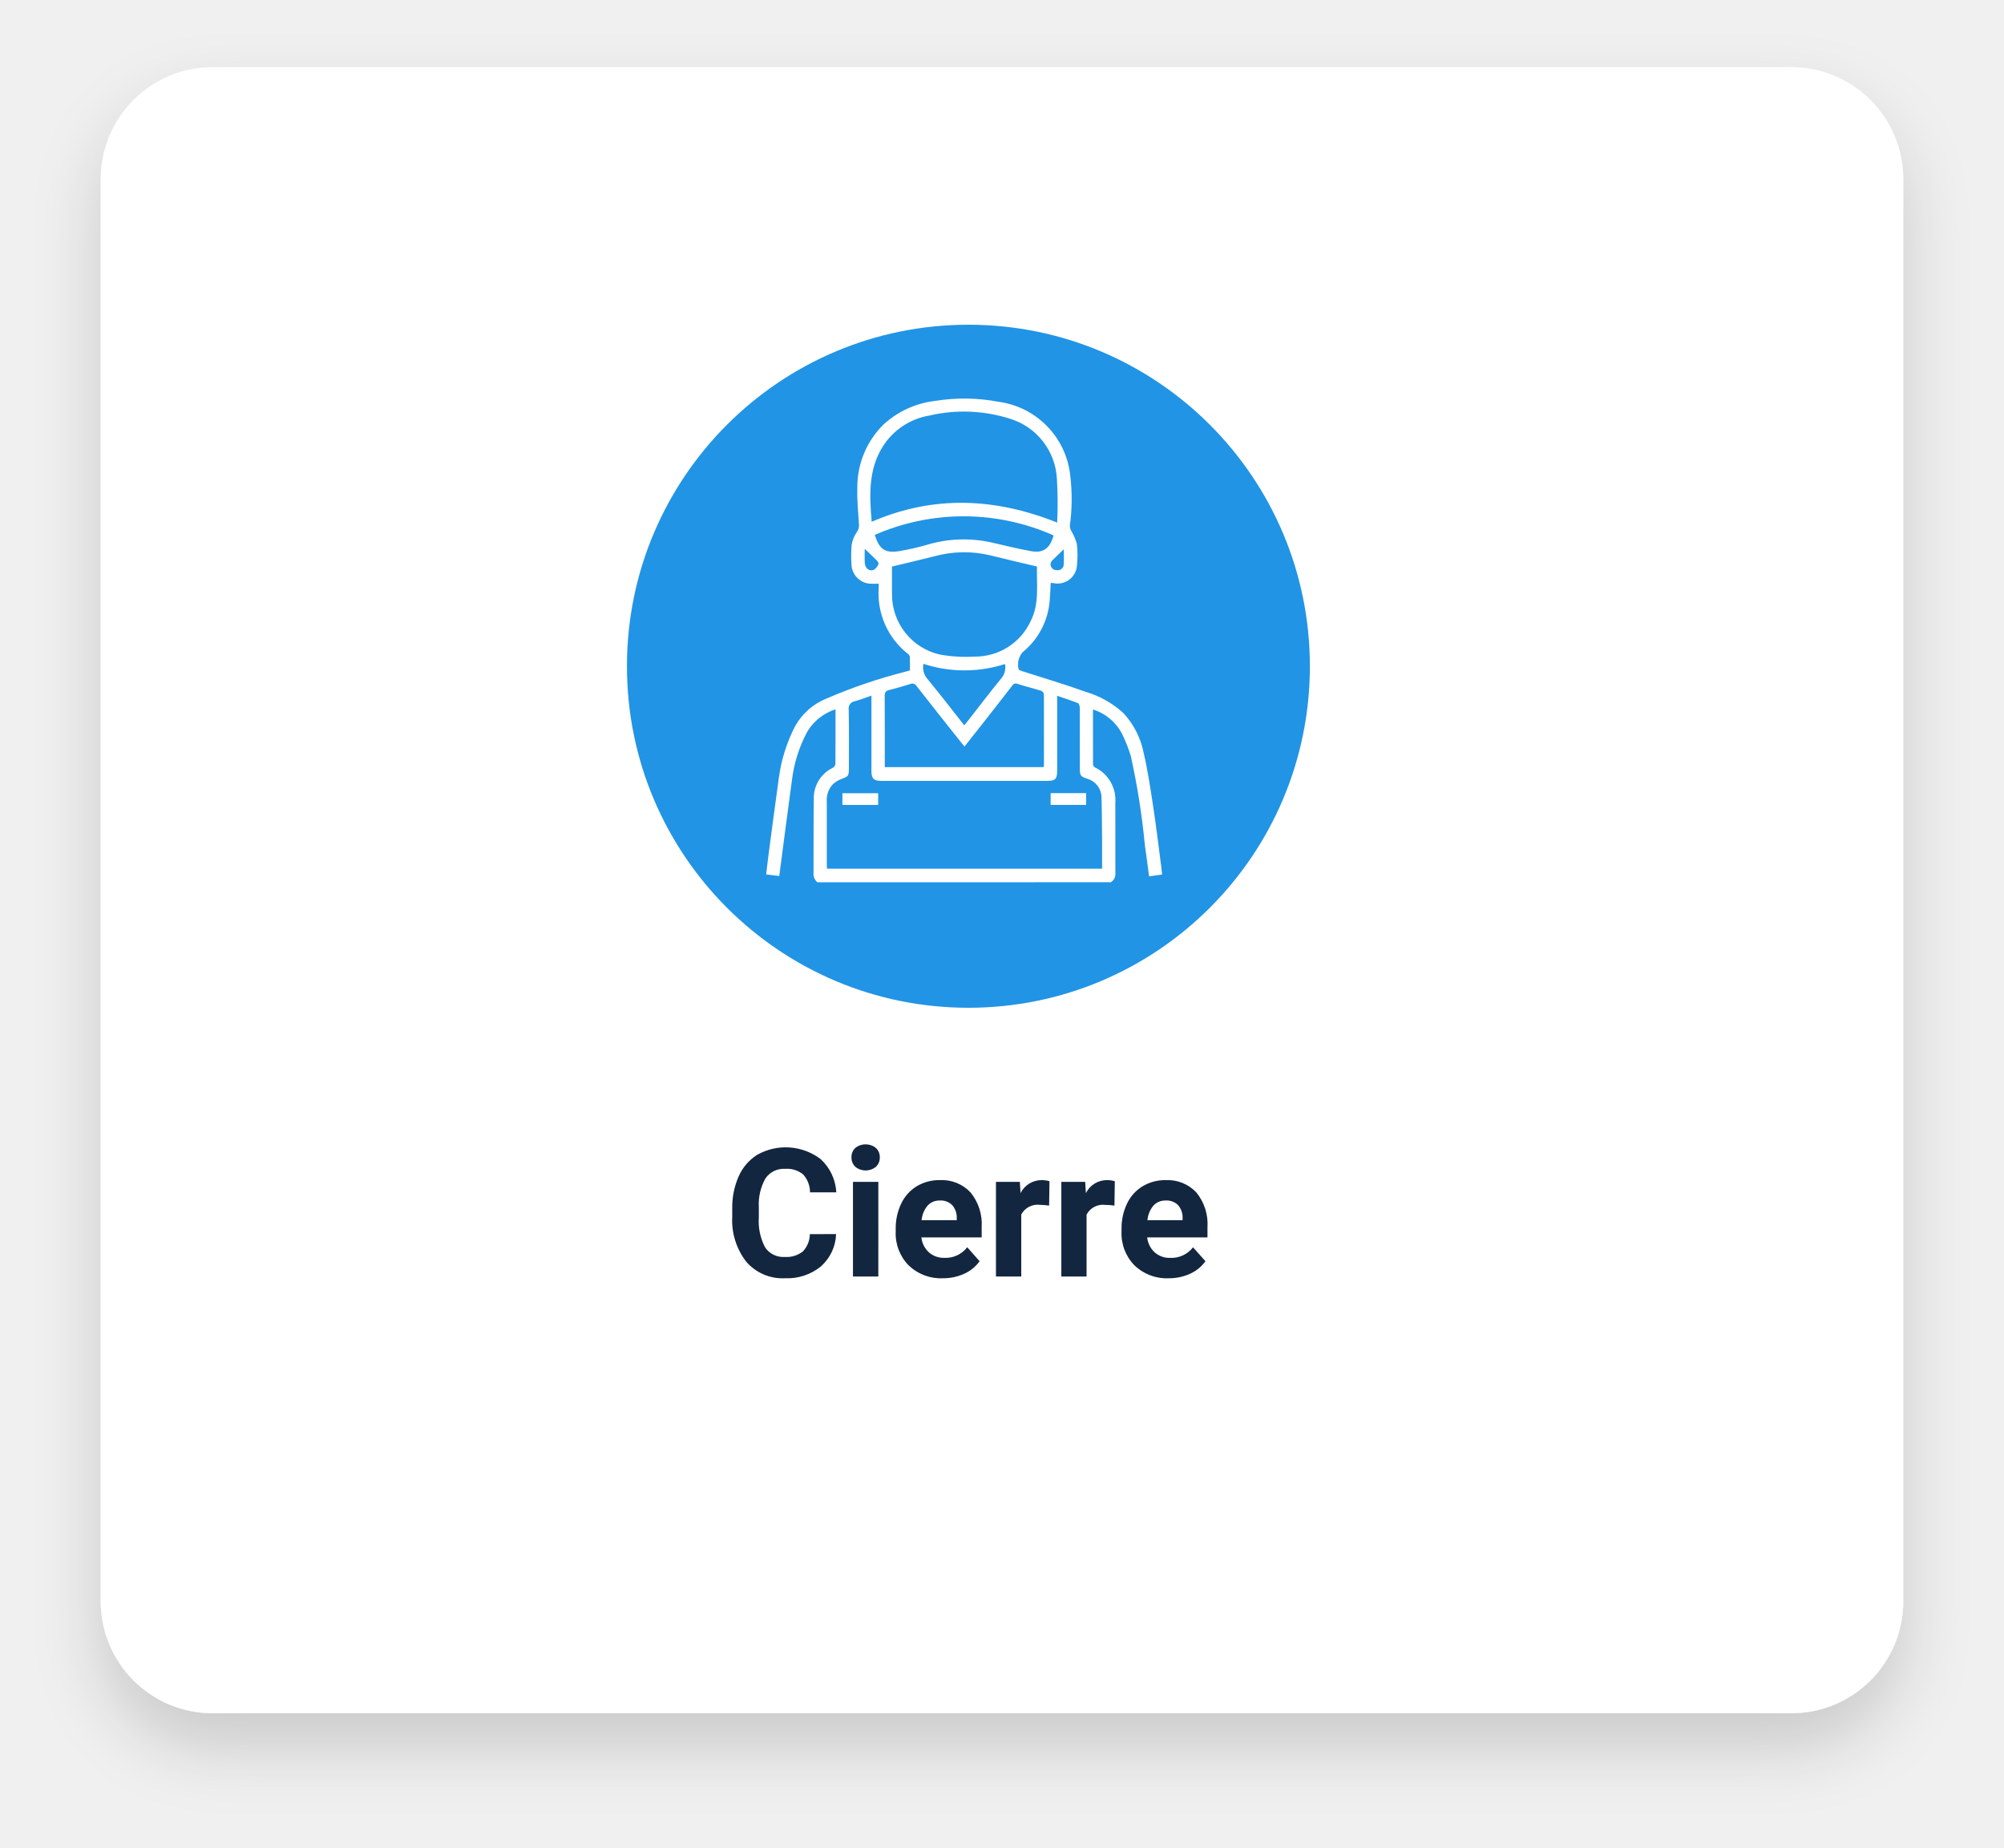
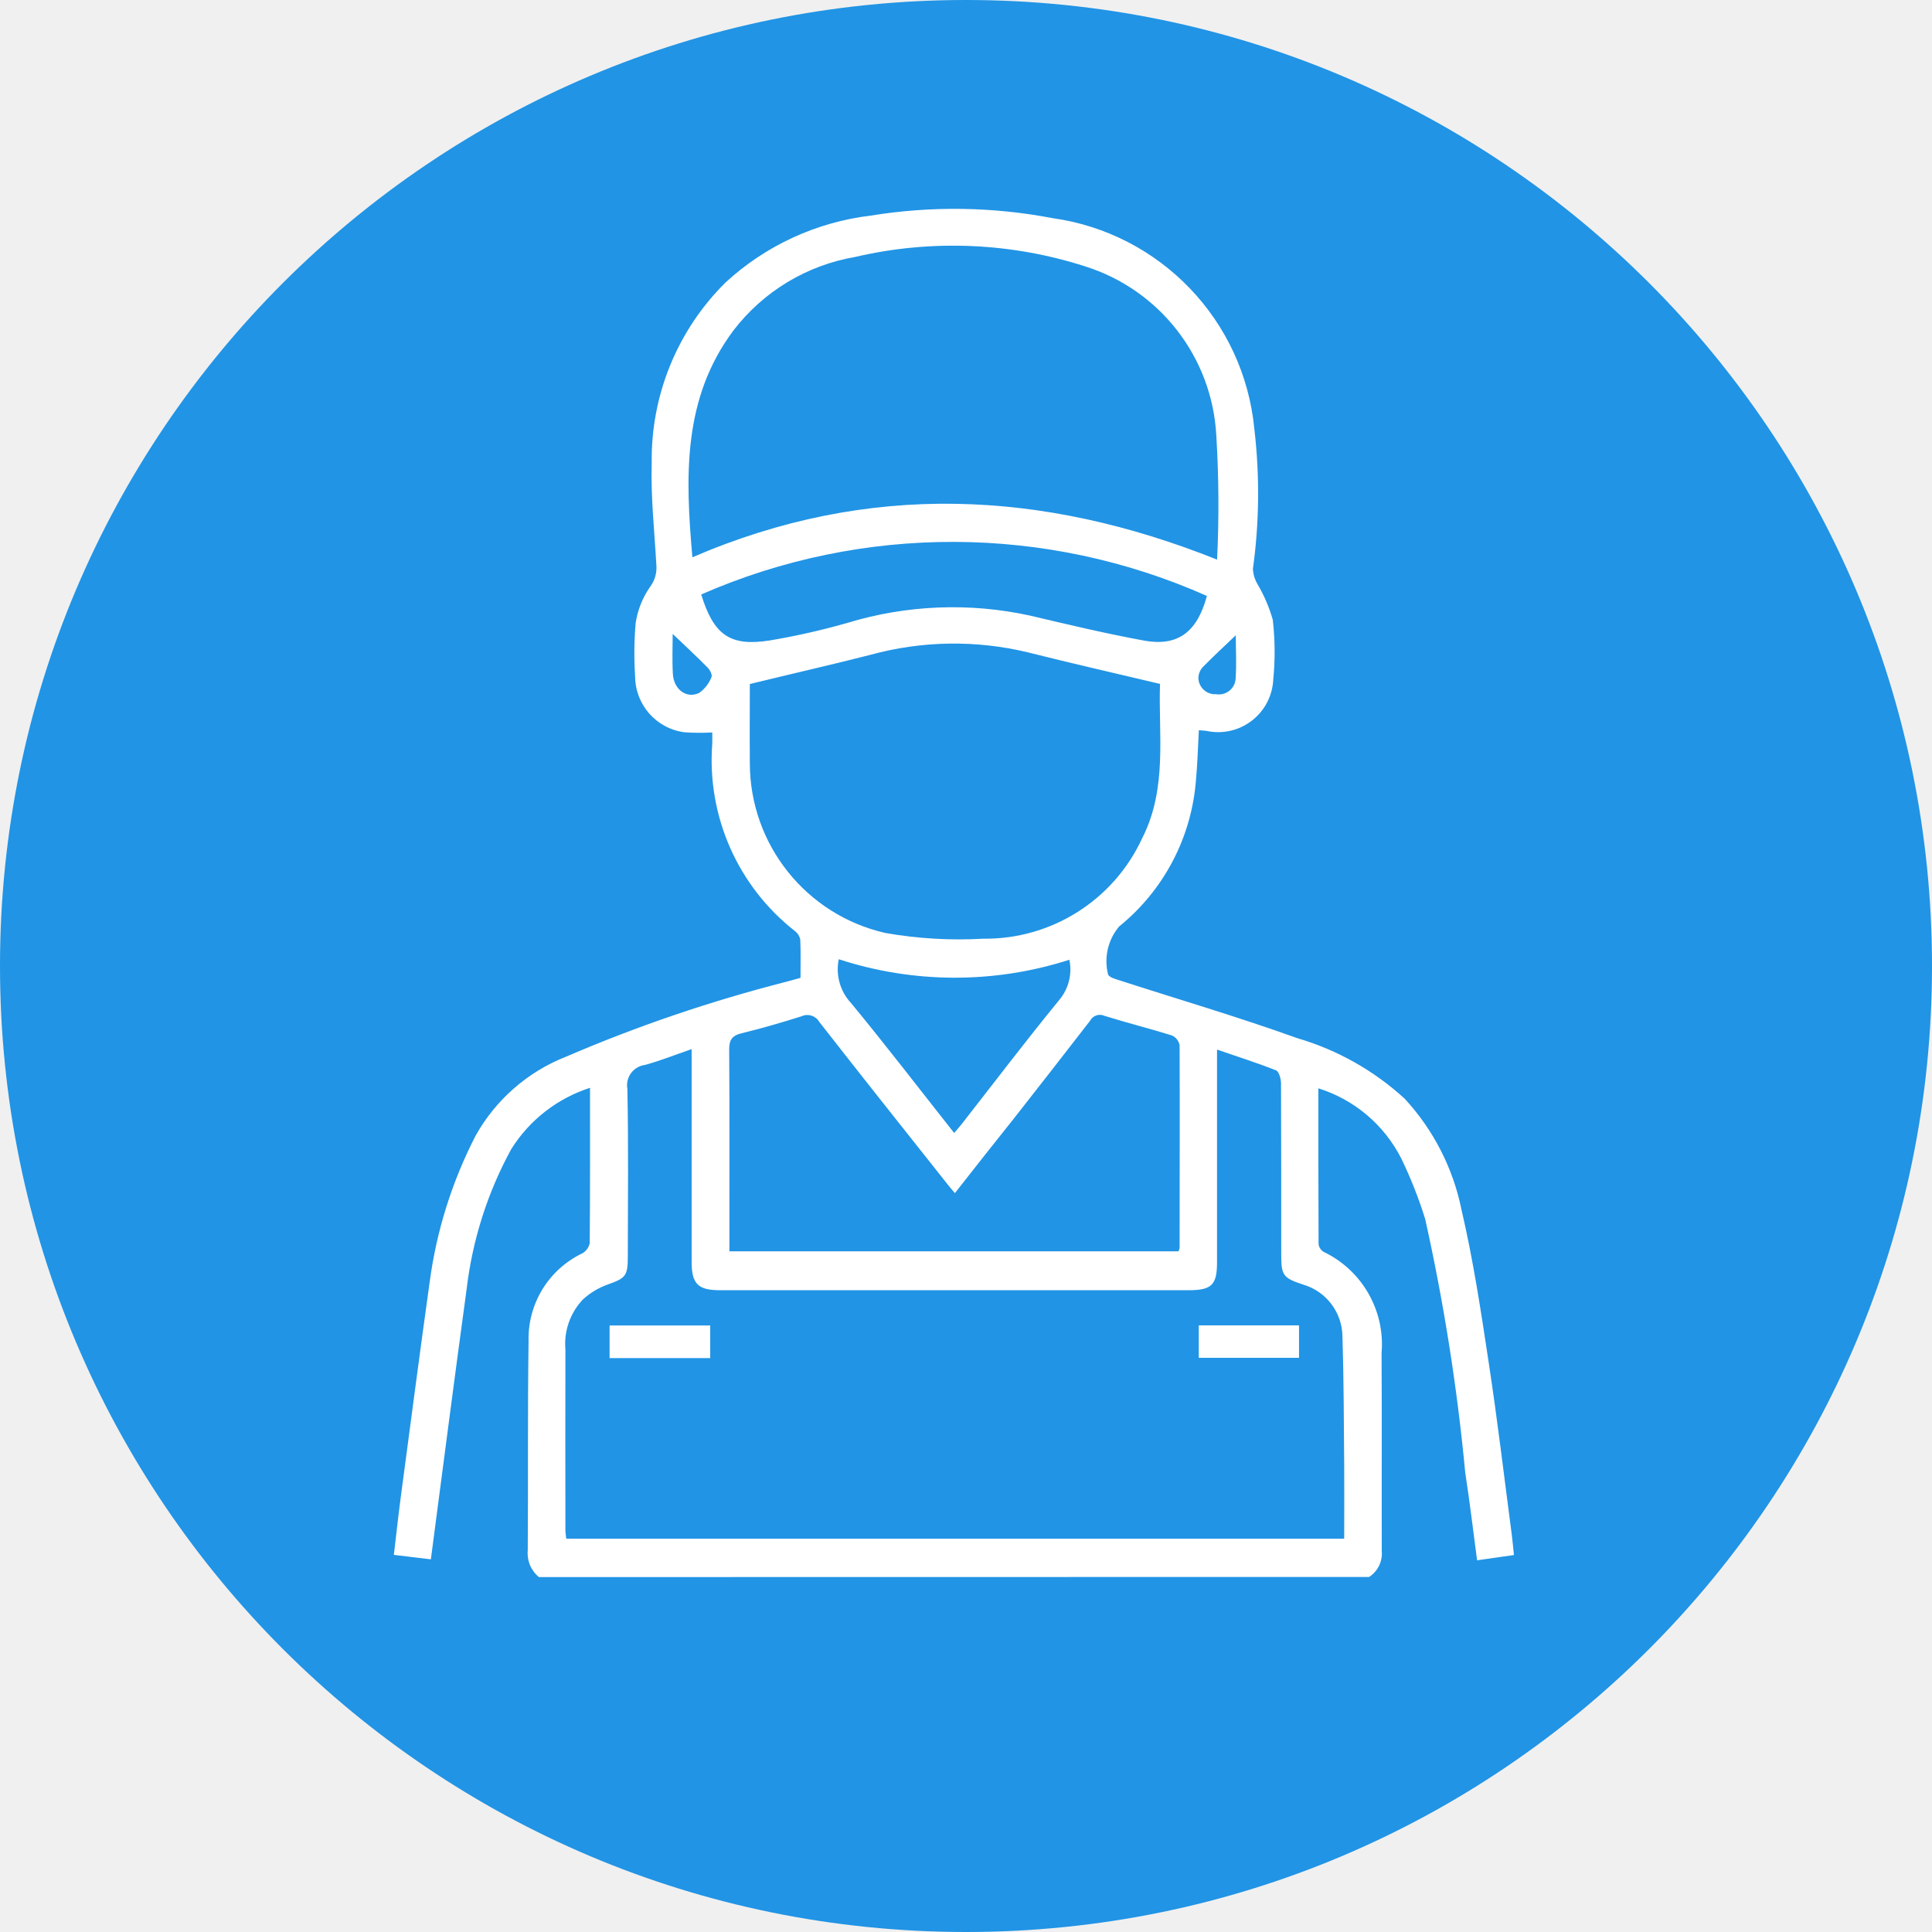
- <svg xmlns="http://www.w3.org/2000/svg" width="179" height="165" viewBox="0 0 179 165">
-   <defs>
-     <filter id="Rectángulo_37255" x="0" y="0" width="179" height="165" filterUnits="userSpaceOnUse">
-       <feOffset dy="3" input="SourceAlpha" />
-       <feGaussianBlur stdDeviation="3" result="blur" />
-       <feFlood flood-opacity="0.161" />
-       <feComposite operator="in" in2="blur" />
-       <feComposite in="SourceGraphic" />
-     </filter>
-   </defs>
-   <g id="Grupo_173798" data-name="Grupo 173798" transform="translate(-694 -565)">
-     <g transform="matrix(1, 0, 0, 1, 694, 565)" filter="url(#Rectángulo_37255)">
-       <rect id="Rectángulo_37255-2" data-name="Rectángulo 37255" width="161" height="147" rx="10" transform="translate(9 6)" fill="#fff" />
-     </g>
-     <path id="Trazado_214843" data-name="Trazado 214843" d="M52.68,11.211A4.025,4.025,0,0,1,51.324,14.1,4.76,4.76,0,0,1,48.1,15.156a4.281,4.281,0,0,1-3.441-1.473,6.038,6.038,0,0,1-1.254-4.043v-.7a6.819,6.819,0,0,1,.578-2.891,4.332,4.332,0,0,1,1.652-1.918,5.164,5.164,0,0,1,5.668.387A4.326,4.326,0,0,1,52.7,7.484H50.352a2.376,2.376,0,0,0-.613-1.6,2.271,2.271,0,0,0-1.605-.5,1.991,1.991,0,0,0-1.754.84,4.707,4.707,0,0,0-.6,2.605V9.7a5.038,5.038,0,0,0,.559,2.7,1.954,1.954,0,0,0,1.762.852,2.314,2.314,0,0,0,1.621-.5,2.241,2.241,0,0,0,.613-1.535ZM56.453,15H54.188V6.547h2.266Zm-2.4-10.641a1.112,1.112,0,0,1,.34-.836,1.465,1.465,0,0,1,1.848,0,1.105,1.105,0,0,1,.344.836,1.108,1.108,0,0,1-.348.844,1.448,1.448,0,0,1-1.836,0A1.108,1.108,0,0,1,54.055,4.359Zm8.148,10.8a4.15,4.15,0,0,1-3.027-1.141,4.054,4.054,0,0,1-1.168-3.039v-.219A5.106,5.106,0,0,1,58.5,8.48a3.612,3.612,0,0,1,1.395-1.547,3.914,3.914,0,0,1,2.059-.543,3.508,3.508,0,0,1,2.73,1.094,4.444,4.444,0,0,1,1,3.1v.922H60.3a2.1,2.1,0,0,0,.66,1.328,2,2,0,0,0,1.395.5,2.437,2.437,0,0,0,2.039-.945L65.5,13.633a3.389,3.389,0,0,1-1.375,1.121A4.511,4.511,0,0,1,62.2,15.156Zm-.258-6.945a1.411,1.411,0,0,0-1.09.455,2.357,2.357,0,0,0-.535,1.3h3.141V9.788a1.681,1.681,0,0,0-.406-1.165A1.456,1.456,0,0,0,61.945,8.211Zm9.766.453A6.134,6.134,0,0,0,70.9,8.6a1.654,1.654,0,0,0-1.68.867V15H66.961V6.547h2.133l.063,1.008a2.092,2.092,0,0,1,1.883-1.164,2.366,2.366,0,0,1,.7.1Zm5.836,0a6.134,6.134,0,0,0-.812-.062,1.654,1.654,0,0,0-1.68.867V15H72.8V6.547H74.93l.063,1.008a2.092,2.092,0,0,1,1.883-1.164,2.366,2.366,0,0,1,.7.1Zm4.828,6.492a4.15,4.15,0,0,1-3.027-1.141,4.054,4.054,0,0,1-1.168-3.039v-.219a5.106,5.106,0,0,1,.492-2.277,3.612,3.612,0,0,1,1.395-1.547,3.914,3.914,0,0,1,2.059-.543,3.508,3.508,0,0,1,2.73,1.094,4.444,4.444,0,0,1,1,3.1v.922H80.469a2.1,2.1,0,0,0,.66,1.328,2,2,0,0,0,1.395.5,2.437,2.437,0,0,0,2.039-.945l1.109,1.242A3.389,3.389,0,0,1,84.3,14.754,4.511,4.511,0,0,1,82.375,15.156Zm-.258-6.945a1.411,1.411,0,0,0-1.09.455,2.357,2.357,0,0,0-.535,1.3h3.141V9.788a1.681,1.681,0,0,0-.406-1.165A1.456,1.456,0,0,0,82.117,8.211Z" transform="translate(716 664)" fill="#12263f" />
-     <g id="Grupo_142441" data-name="Grupo 142441" transform="translate(749.747 594.499)">
-       <circle id="Elipse_4870" data-name="Elipse 4870" cx="30.5" cy="30.5" r="30.5" transform="translate(0.253 -0.499)" fill="#2194e5" />
-       <g id="e4G3L4.tif" transform="translate(3229.479 -391.56)">
-         <g id="Grupo_154943" data-name="Grupo 154943" transform="translate(-3216.79 397.657)">
-           <path id="Trazado_195338" data-name="Trazado 195338" d="M-3212.211,440.855a.973.973,0,0,1-.352-.843c.016-2.206-.007-4.413.026-6.618a2.984,2.984,0,0,1,1.691-2.758.474.474,0,0,0,.239-.323c.015-1.615.01-3.23.01-4.906a4.6,4.6,0,0,0-2.485,1.932,12.187,12.187,0,0,0-1.41,4.418c-.386,2.82-.749,5.642-1.13,8.537l-1.169-.14c.075-.63.141-1.237.221-1.843.3-2.252.594-4.505.908-6.756a14.184,14.184,0,0,1,1.45-4.631,5.628,5.628,0,0,1,2.858-2.5,47.019,47.019,0,0,1,6.953-2.365l.45-.124c0-.394.01-.8-.007-1.2a.431.431,0,0,0-.159-.269,6.855,6.855,0,0,1-2.621-5.918c.006-.136,0-.272,0-.361a6.809,6.809,0,0,1-.879-.006,1.787,1.787,0,0,1-1.556-1.766,11.031,11.031,0,0,1,.017-1.684,2.706,2.706,0,0,1,.454-1.139,1,1,0,0,0,.2-.685c-.06-1.078-.18-2.158-.147-3.234a7.857,7.857,0,0,1,2.327-5.689,8.2,8.2,0,0,1,4.586-2.115,16.469,16.469,0,0,1,5.739.079,7.439,7.439,0,0,1,6.376,6.667,17.408,17.408,0,0,1-.046,4.408,1.057,1.057,0,0,0,.143.479,4.8,4.8,0,0,1,.484,1.127,8.826,8.826,0,0,1,.015,1.89,1.742,1.742,0,0,1-2.118,1.617c-.069-.01-.139-.011-.231-.018-.03.538-.043,1.068-.093,1.594a6.587,6.587,0,0,1-2.423,4.6,1.7,1.7,0,0,0-.349,1.521c.045.086.2.129.31.165,1.891.612,3.8,1.171,5.67,1.844a8.58,8.58,0,0,1,3.38,1.905,7.3,7.3,0,0,1,1.8,3.52c.372,1.593.615,3.218.86,4.837.274,1.8.488,3.614.726,5.422.026.194.041.389.067.633l-1.163.166c-.126-.941-.232-1.856-.374-2.765a64.807,64.807,0,0,0-1.265-8.01,13.757,13.757,0,0,0-.755-1.912,4.414,4.414,0,0,0-2.618-2.215c0,1.666,0,3.293.007,4.92a.336.336,0,0,0,.162.245,3.238,3.238,0,0,1,1.827,3.2c.012,2.08,0,4.159.006,6.239a.881.881,0,0,1-.4.824ZM-3190.8,424.2v.511q0,3.1,0,6.2c0,.719-.165.886-.9.887q-7.395,0-14.789,0c-.7,0-.9-.2-.9-.9q0-3.1,0-6.2v-.513c-.526.182-.993.369-1.475.5a.647.647,0,0,0-.553.759c.035,1.77.016,3.54.013,5.311,0,.6-.078.664-.638.864a2.31,2.31,0,0,0-.779.47,2.034,2.034,0,0,0-.553,1.582q-.005,2.845,0,5.69c0,.093.017.187.026.282h24.563c0-.8.006-1.57,0-2.34-.012-1.362-.013-2.725-.056-4.086a1.728,1.728,0,0,0-1.232-1.595c-.644-.211-.7-.288-.7-.951,0-1.8,0-3.6-.007-5.4,0-.144-.062-.377-.157-.415C-3189.533,424.62-3190.144,424.426-3190.8,424.2Zm-16.561-15.545c5.566-2.4,11.057-2.124,16.563.075a35.885,35.885,0,0,0-.025-3.92,5.93,5.93,0,0,0-4.133-5.336,13.615,13.615,0,0,0-7.27-.3,6.148,6.148,0,0,0-3.84,2.317C-3207.675,403.641-3207.59,406.1-3207.365,408.653Zm14.764,4c-1.427-.339-2.8-.651-4.167-.995a9.97,9.97,0,0,0-4.987.078c-1.243.318-2.494.6-3.8.92,0,.765-.008,1.633,0,2.5a5.5,5.5,0,0,0,4.277,5.36,13.421,13.421,0,0,0,3.093.181,5.453,5.453,0,0,0,5.018-3.173C-3192.356,415.943-3192.656,414.234-3192.6,412.65Zm-6.476,16.082c-.1-.119-.171-.2-.24-.289-1.352-1.706-2.708-3.408-4.046-5.123a.434.434,0,0,0-.558-.177c-.628.2-1.259.382-1.9.538-.305.075-.389.219-.386.523.013,1.981.007,3.961.007,5.942v.418h14.177a.422.422,0,0,0,.037-.1c0-2.135.009-4.27,0-6.405a.421.421,0,0,0-.239-.309c-.708-.221-1.429-.4-2.136-.622a.349.349,0,0,0-.451.156c-.8,1.034-1.6,2.061-2.408,3.089C-3197.835,427.151-3198.449,427.932-3199.077,428.732Zm7.958-18.858a19.777,19.777,0,0,0-15.971-.049c.393,1.282.912,1.649,2.16,1.453a22.419,22.419,0,0,0,2.455-.555,11.43,11.43,0,0,1,5.774-.229c1.2.284,2.4.569,3.606.79C-3192.038,411.477-3191.425,411.018-3191.119,409.874Zm-11.629,11.472a1.564,1.564,0,0,0,.39,1.382c1.105,1.339,2.162,2.718,3.254,4.1.093-.108.166-.19.234-.276,1.028-1.314,2.036-2.643,3.093-3.934a1.494,1.494,0,0,0,.311-1.259A11.824,11.824,0,0,1-3202.748,421.346Zm-5.243-10.275c0,.4-.02.832.006,1.264.028.491.43.789.828.6a1.1,1.1,0,0,0,.391-.5c.033-.065-.047-.229-.121-.3C-3207.245,411.773-3207.619,411.427-3207.992,411.071Zm17.783.039c-.362.346-.709.665-1.037,1a.522.522,0,0,0-.148.347.525.525,0,0,0,.555.517.53.53,0,0,0,.621-.49C-3190.181,412.018-3190.208,411.547-3190.208,411.109Z" transform="translate(3216.79 -397.657)" fill="#fff" />
-           <path id="Trazado_195339" data-name="Trazado 195339" d="M-3136.143,814.941v1.019h3.175v-1.019Zm18.607,1.017h3.155v-1.022h-3.155Z" transform="translate(3142.956 -779.683)" fill="#fff" />
-           <path id="Trazado_195340" data-name="Trazado 195340" d="M-3136.143,815h3.175v1.019h-3.175Z" transform="translate(3142.956 -779.737)" fill="#fff" />
-           <path id="Trazado_195341" data-name="Trazado 195341" d="M-2915.9,815.958v-1.022h3.154v1.022Z" transform="translate(2941.318 -779.683)" fill="#fff" />
-         </g>
+ <svg xmlns="http://www.w3.org/2000/svg" width="61" height="61" viewBox="0 0 61 61">
+   <g id="Grupo_142441" data-name="Grupo 142441" transform="translate(-0.253 0.499)">
+     <circle id="Elipse_4870" data-name="Elipse 4870" cx="30.5" cy="30.5" r="30.5" transform="translate(0.253 -0.499)" fill="#2194e5" />
+     <g id="e4G3L4.tif" transform="translate(3229.479 -391.56)">
+       <g id="Grupo_154943" data-name="Grupo 154943" transform="translate(-3216.79 397.657)">
+         <path id="Trazado_195338" data-name="Trazado 195338" d="M-3212.211,440.855a.973.973,0,0,1-.352-.843c.016-2.206-.007-4.413.026-6.618a2.984,2.984,0,0,1,1.691-2.758.474.474,0,0,0,.239-.323c.015-1.615.01-3.23.01-4.906a4.6,4.6,0,0,0-2.485,1.932,12.187,12.187,0,0,0-1.41,4.418c-.386,2.82-.749,5.642-1.13,8.537l-1.169-.14c.075-.63.141-1.237.221-1.843.3-2.252.594-4.505.908-6.756a14.184,14.184,0,0,1,1.45-4.631,5.628,5.628,0,0,1,2.858-2.5,47.019,47.019,0,0,1,6.953-2.365l.45-.124c0-.394.01-.8-.007-1.2a.431.431,0,0,0-.159-.269,6.855,6.855,0,0,1-2.621-5.918c.006-.136,0-.272,0-.361a6.809,6.809,0,0,1-.879-.006,1.787,1.787,0,0,1-1.556-1.766,11.031,11.031,0,0,1,.017-1.684,2.706,2.706,0,0,1,.454-1.139,1,1,0,0,0,.2-.685c-.06-1.078-.18-2.158-.147-3.234a7.857,7.857,0,0,1,2.327-5.689,8.2,8.2,0,0,1,4.586-2.115,16.469,16.469,0,0,1,5.739.079,7.439,7.439,0,0,1,6.376,6.667,17.408,17.408,0,0,1-.046,4.408,1.057,1.057,0,0,0,.143.479,4.8,4.8,0,0,1,.484,1.127,8.826,8.826,0,0,1,.015,1.89,1.742,1.742,0,0,1-2.118,1.617c-.069-.01-.139-.011-.231-.018-.03.538-.043,1.068-.093,1.594a6.587,6.587,0,0,1-2.423,4.6,1.7,1.7,0,0,0-.349,1.521c.045.086.2.129.31.165,1.891.612,3.8,1.171,5.67,1.844a8.58,8.58,0,0,1,3.38,1.905,7.3,7.3,0,0,1,1.8,3.52c.372,1.593.615,3.218.86,4.837.274,1.8.488,3.614.726,5.422.026.194.041.389.067.633l-1.163.166c-.126-.941-.232-1.856-.374-2.765a64.807,64.807,0,0,0-1.265-8.01,13.757,13.757,0,0,0-.755-1.912,4.414,4.414,0,0,0-2.618-2.215c0,1.666,0,3.293.007,4.92a.336.336,0,0,0,.162.245,3.238,3.238,0,0,1,1.827,3.2c.012,2.08,0,4.159.006,6.239a.881.881,0,0,1-.4.824ZM-3190.8,424.2v.511q0,3.1,0,6.2c0,.719-.165.886-.9.887q-7.395,0-14.789,0c-.7,0-.9-.2-.9-.9q0-3.1,0-6.2v-.513c-.526.182-.993.369-1.475.5a.647.647,0,0,0-.553.759c.035,1.77.016,3.54.013,5.311,0,.6-.078.664-.638.864a2.31,2.31,0,0,0-.779.47,2.034,2.034,0,0,0-.553,1.582q-.005,2.845,0,5.69c0,.093.017.187.026.282h24.563c0-.8.006-1.57,0-2.34-.012-1.362-.013-2.725-.056-4.086a1.728,1.728,0,0,0-1.232-1.595c-.644-.211-.7-.288-.7-.951,0-1.8,0-3.6-.007-5.4,0-.144-.062-.377-.157-.415C-3189.533,424.62-3190.144,424.426-3190.8,424.2Zm-16.561-15.545c5.566-2.4,11.057-2.124,16.563.075a35.885,35.885,0,0,0-.025-3.92,5.93,5.93,0,0,0-4.133-5.336,13.615,13.615,0,0,0-7.27-.3,6.148,6.148,0,0,0-3.84,2.317C-3207.675,403.641-3207.59,406.1-3207.365,408.653Zm14.764,4c-1.427-.339-2.8-.651-4.167-.995a9.97,9.97,0,0,0-4.987.078c-1.243.318-2.494.6-3.8.92,0,.765-.008,1.633,0,2.5a5.5,5.5,0,0,0,4.277,5.36,13.421,13.421,0,0,0,3.093.181,5.453,5.453,0,0,0,5.018-3.173C-3192.356,415.943-3192.656,414.234-3192.6,412.65Zm-6.476,16.082c-.1-.119-.171-.2-.24-.289-1.352-1.706-2.708-3.408-4.046-5.123a.434.434,0,0,0-.558-.177c-.628.2-1.259.382-1.9.538-.305.075-.389.219-.386.523.013,1.981.007,3.961.007,5.942v.418h14.177a.422.422,0,0,0,.037-.1c0-2.135.009-4.27,0-6.405a.421.421,0,0,0-.239-.309c-.708-.221-1.429-.4-2.136-.622a.349.349,0,0,0-.451.156c-.8,1.034-1.6,2.061-2.408,3.089C-3197.835,427.151-3198.449,427.932-3199.077,428.732Zm7.958-18.858a19.777,19.777,0,0,0-15.971-.049c.393,1.282.912,1.649,2.16,1.453a22.419,22.419,0,0,0,2.455-.555,11.43,11.43,0,0,1,5.774-.229c1.2.284,2.4.569,3.606.79C-3192.038,411.477-3191.425,411.018-3191.119,409.874Zm-11.629,11.472a1.564,1.564,0,0,0,.39,1.382c1.105,1.339,2.162,2.718,3.254,4.1.093-.108.166-.19.234-.276,1.028-1.314,2.036-2.643,3.093-3.934a1.494,1.494,0,0,0,.311-1.259A11.824,11.824,0,0,1-3202.748,421.346Zm-5.243-10.275c0,.4-.02.832.006,1.264.028.491.43.789.828.6a1.1,1.1,0,0,0,.391-.5c.033-.065-.047-.229-.121-.3C-3207.245,411.773-3207.619,411.427-3207.992,411.071Zm17.783.039c-.362.346-.709.665-1.037,1a.522.522,0,0,0-.148.347.525.525,0,0,0,.555.517.53.53,0,0,0,.621-.49C-3190.181,412.018-3190.208,411.547-3190.208,411.109Z" transform="translate(3216.79 -397.657)" fill="#fff" />
+         <path id="Trazado_195339" data-name="Trazado 195339" d="M-3136.143,814.941v1.019h3.175v-1.019Zm18.607,1.017h3.155v-1.022h-3.155Z" transform="translate(3142.956 -779.683)" fill="#fff" />
+         <path id="Trazado_195340" data-name="Trazado 195340" d="M-3136.143,815h3.175v1.019h-3.175Z" transform="translate(3142.956 -779.737)" fill="#fff" />
+         <path id="Trazado_195341" data-name="Trazado 195341" d="M-2915.9,815.958v-1.022h3.154v1.022Z" transform="translate(2941.318 -779.683)" fill="#fff" />
      </g>
    </g>
  </g>
</svg>
